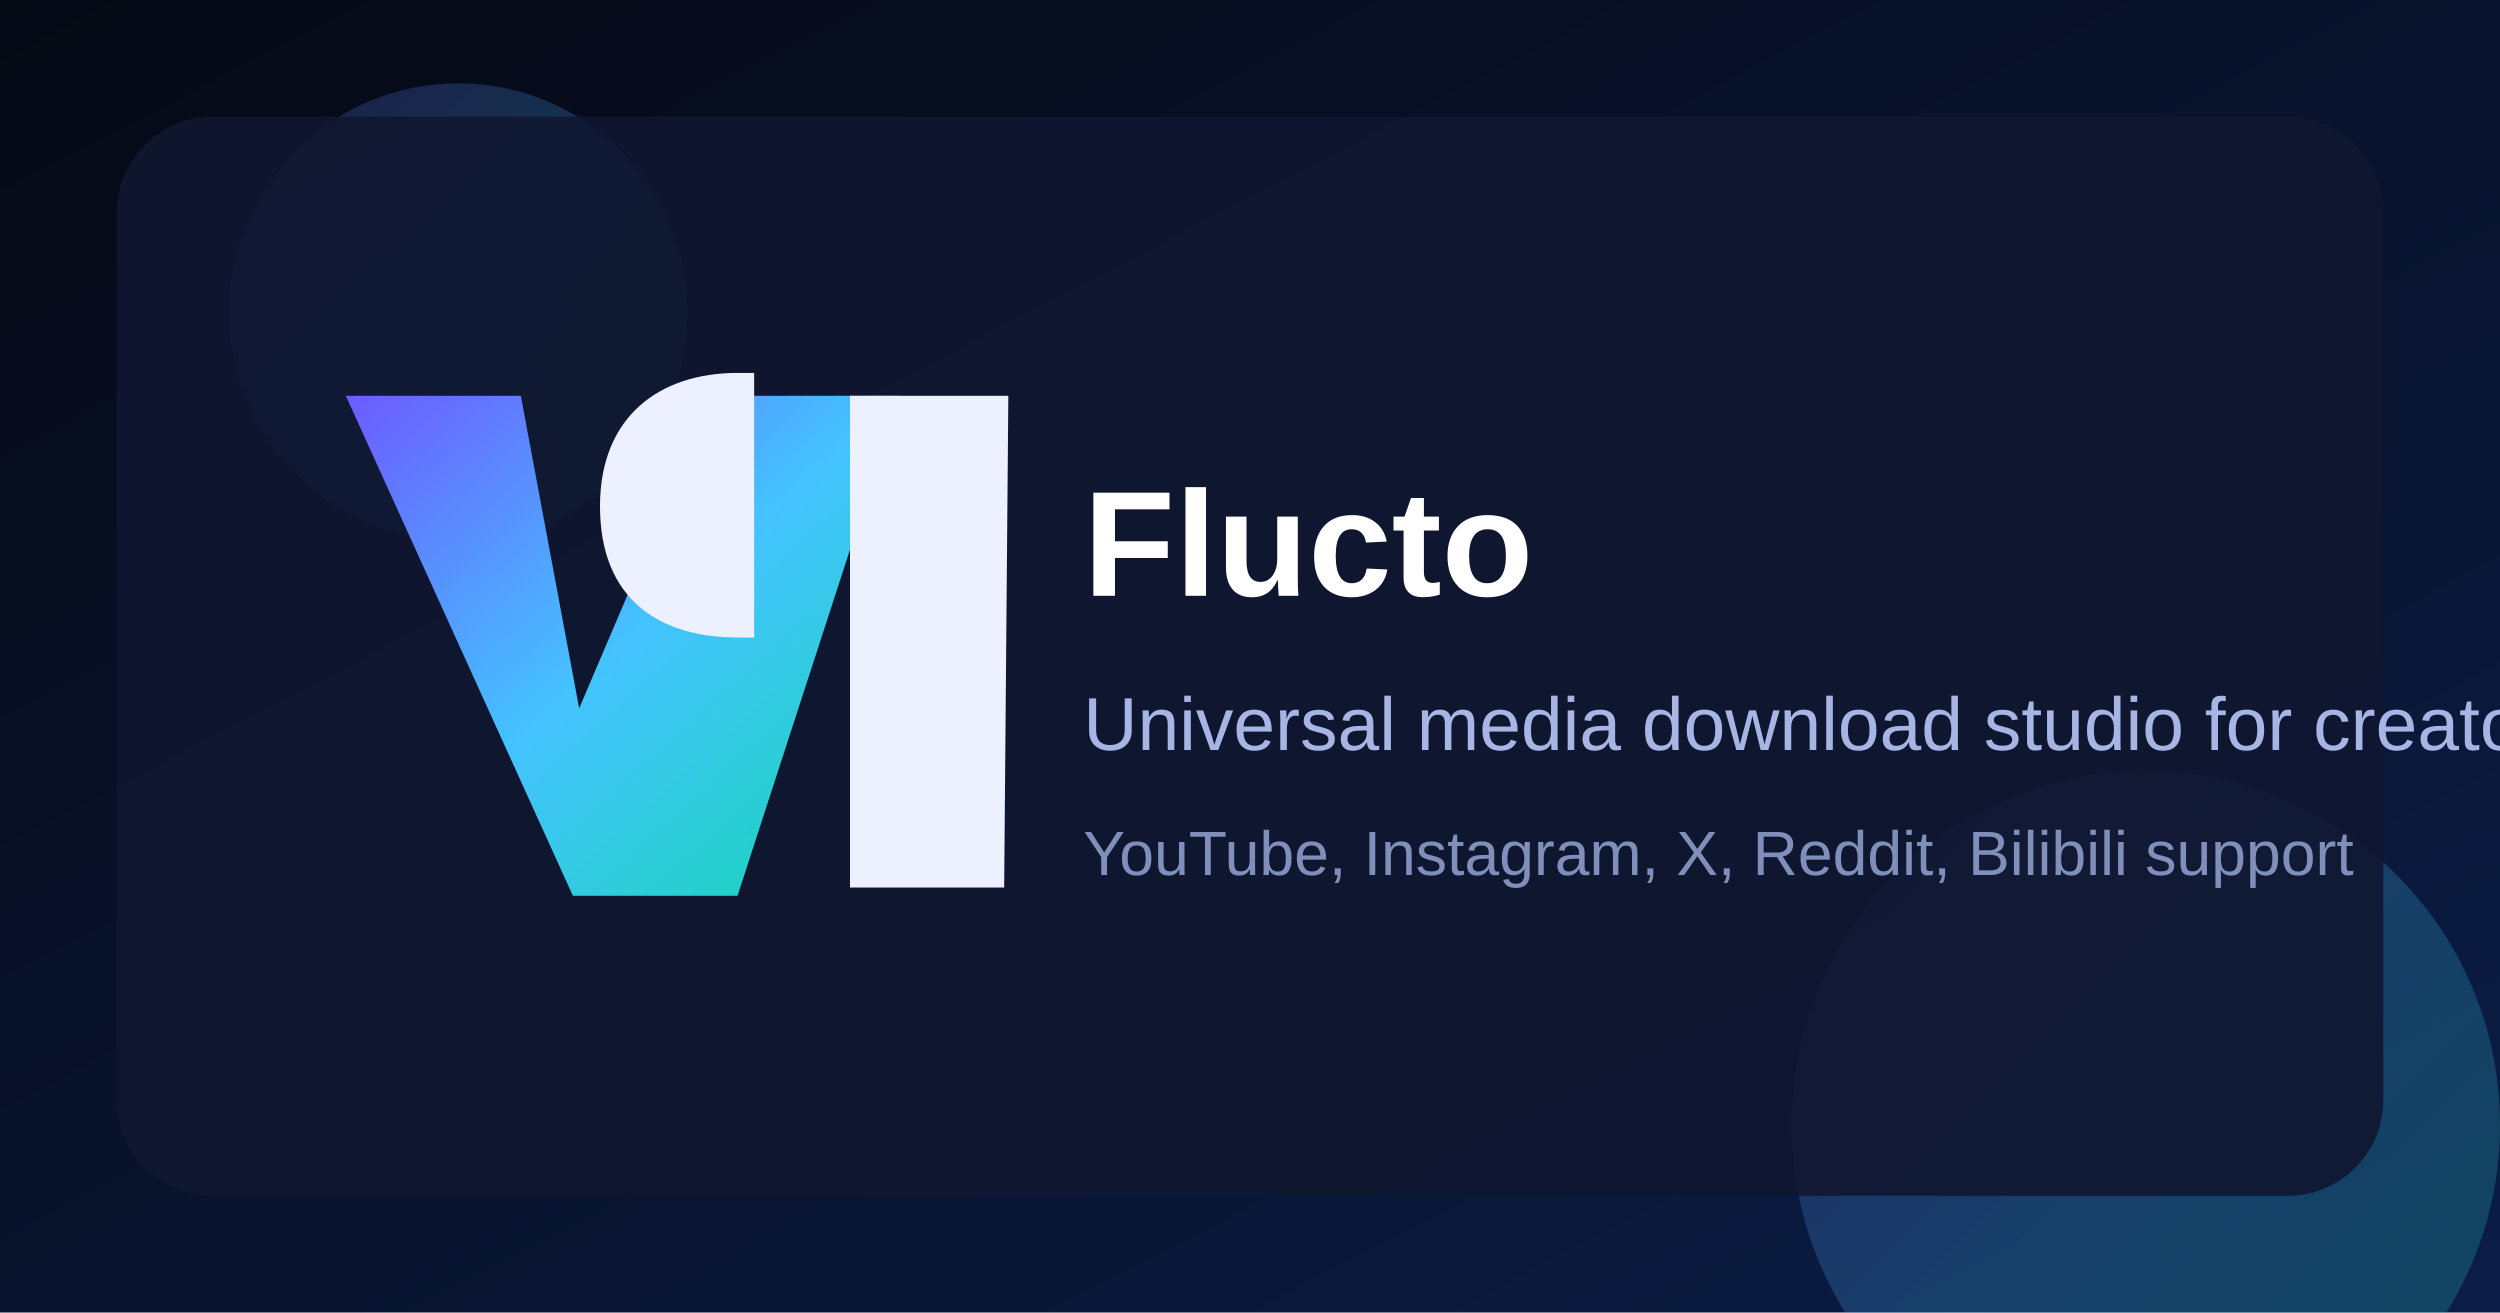
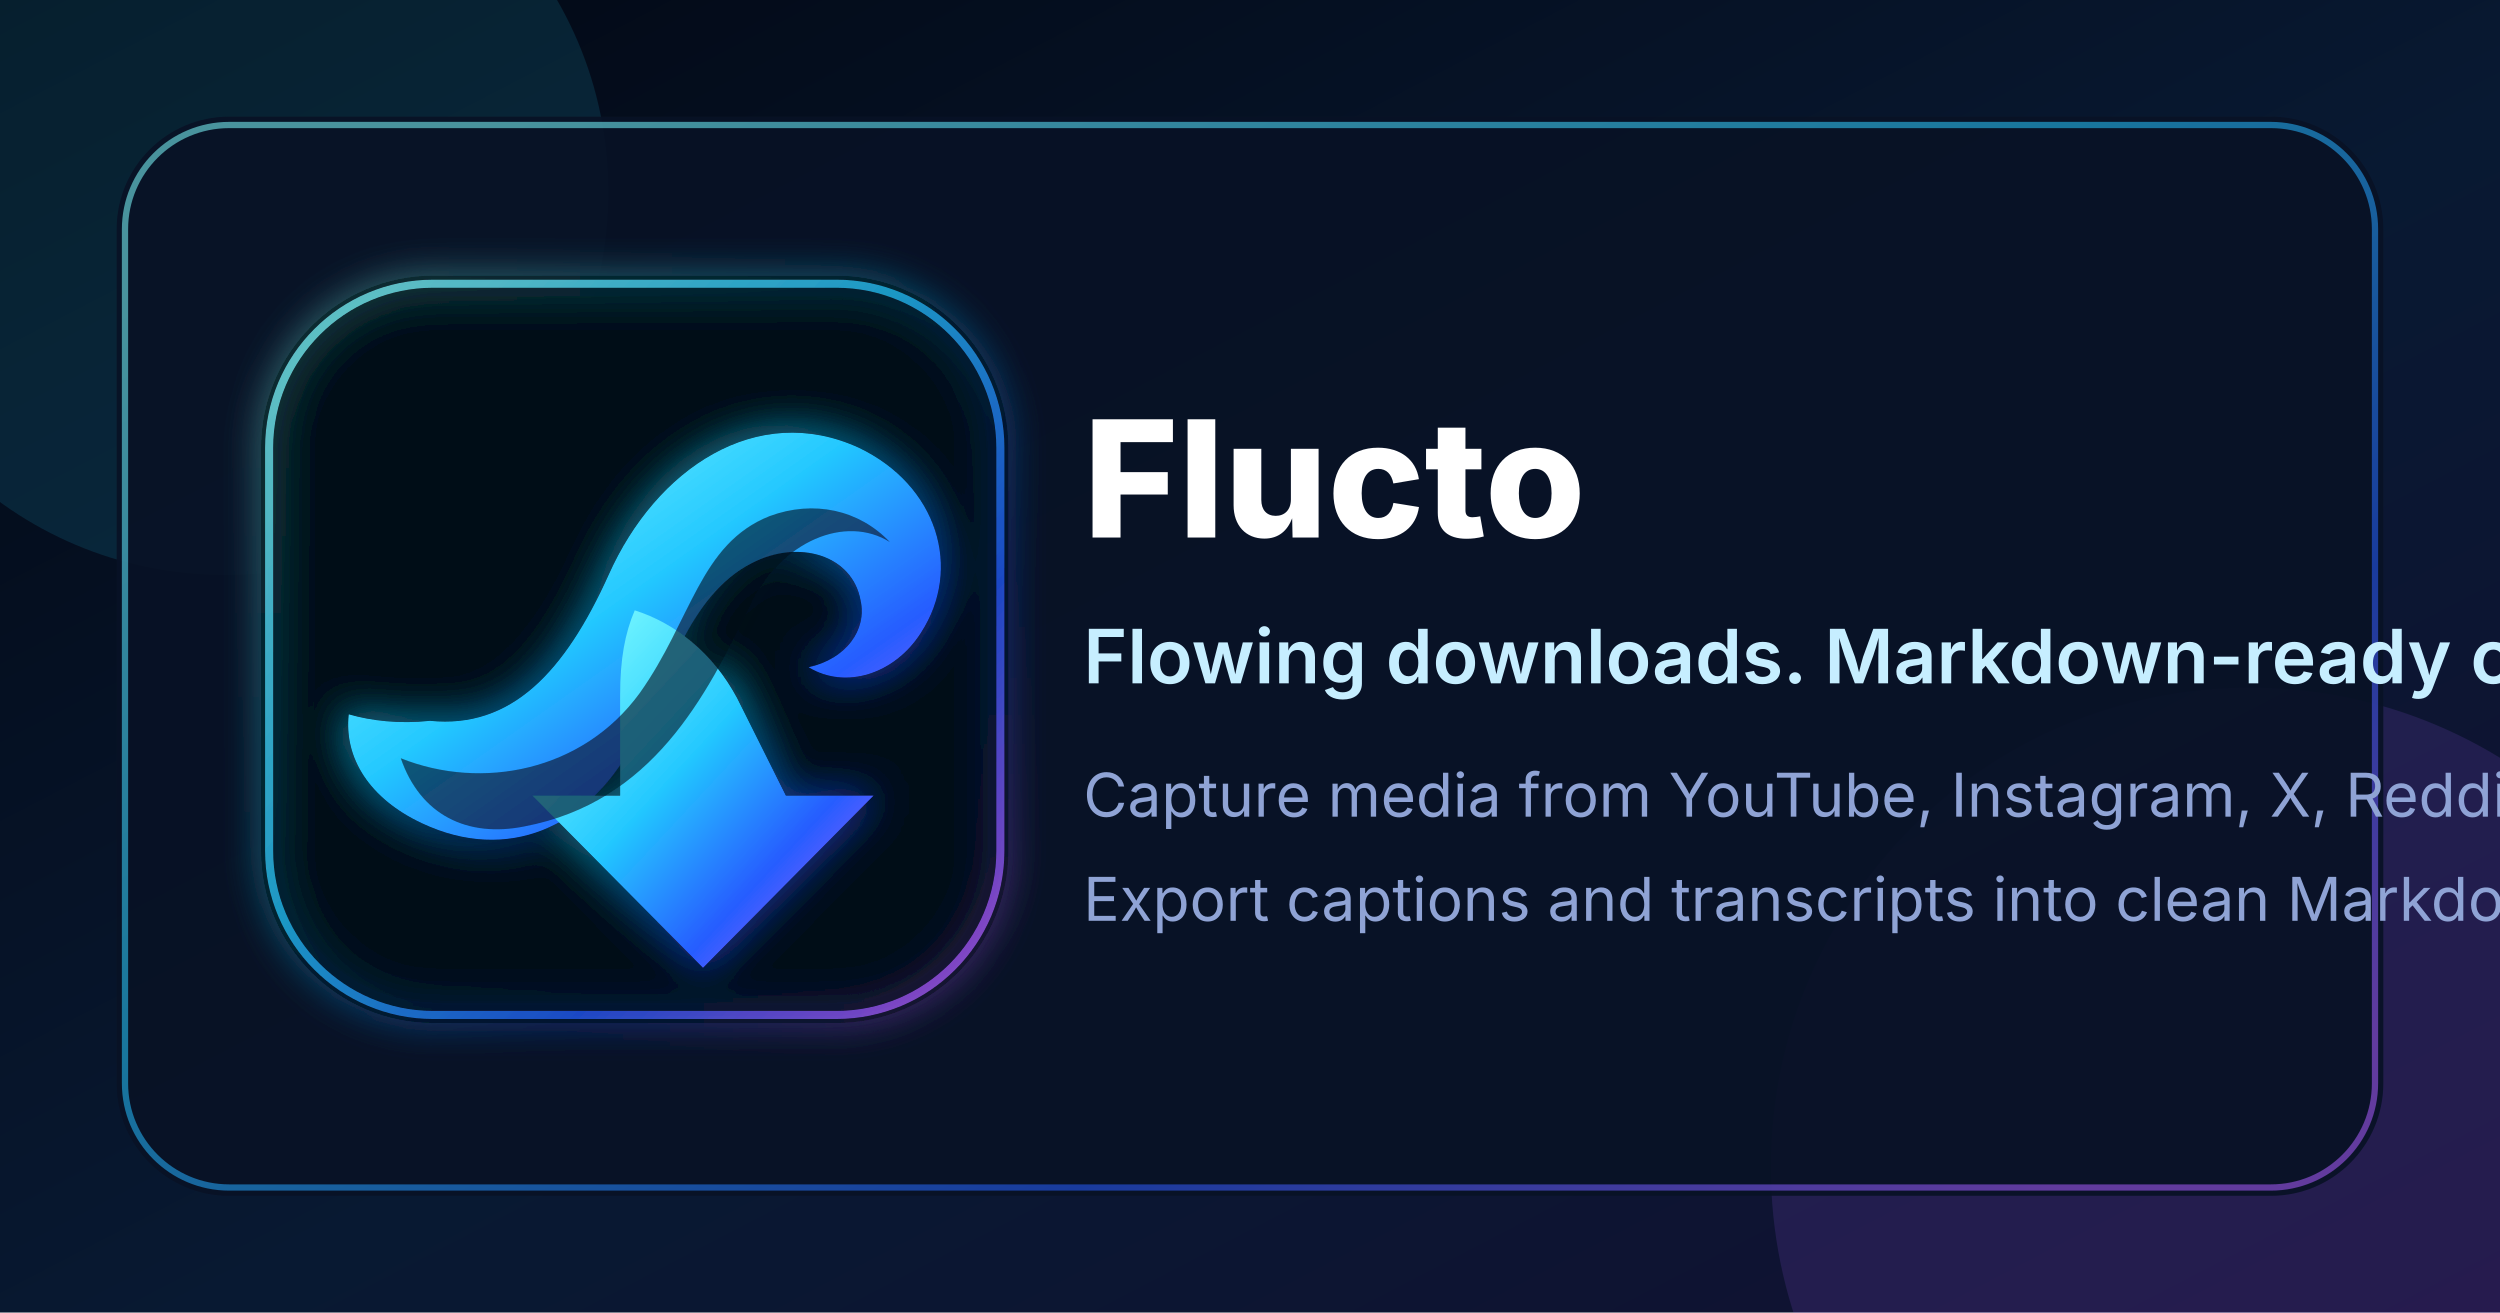
<svg xmlns="http://www.w3.org/2000/svg" viewBox="0 0 1200 630" role="img" aria-labelledby="title desc">
  <defs>
    <linearGradient id="hero" x1="0%" y1="0%" x2="100%" y2="100%">
-       <stop offset="0%" stop-color="#050914" />
-       <stop offset="100%" stop-color="#0b1d46" />
+       <stop offset="0%" stop-color="#020712" />
+       <stop offset="54%" stop-color="#081932" />
+       <stop offset="100%" stop-color="#121032" />
    </linearGradient>
-     <linearGradient id="accent" x1="0%" y1="0%" x2="100%" y2="100%">
-       <stop offset="0%" stop-color="#6d5bff" />
-       <stop offset="50%" stop-color="#44c3ff" />
-       <stop offset="100%" stop-color="#14d6b2" />
+     <linearGradient id="accent" x1="8%" y1="8%" x2="94%" y2="92%">
+       <stop offset="0%" stop-color="#7dfcff" />
+       <stop offset="42%" stop-color="#24c8ff" />
+       <stop offset="74%" stop-color="#265dff" />
+       <stop offset="100%" stop-color="#a95cff" />
    </linearGradient>
+     <filter id="glow" x="-35%" y="-35%" width="170%" height="170%">
+       <feGaussianBlur stdDeviation="11" result="blur" />
+       <feMerge>
+         <feMergeNode in="blur" />
+         <feMergeNode in="SourceGraphic" />
+       </feMerge>
+     </filter>
  </defs>
  <rect width="1200" height="630" fill="url(#hero)" />
-   <g opacity="0.22">
-     <circle cx="220" cy="150" r="110" fill="url(#accent)" />
-     <circle cx="1030" cy="540" r="170" fill="url(#accent)" />
+   <circle cx="108" cy="92" r="184" fill="#20d6ff" opacity="0.12" />
+   <circle cx="1080" cy="560" r="230" fill="#9f5cff" opacity="0.14" />
+   <rect x="56" y="56" width="1088" height="518" rx="54" fill="#081125" opacity="0.92" />
+   <rect x="60" y="60" width="1080" height="510" rx="50" fill="none" stroke="url(#accent)" stroke-width="3" opacity="0.55" />
+   <g transform="translate(105 112) scale(0.78)" filter="url(#glow)">
+     <rect x="26" y="26" width="460" height="460" rx="106" fill="#040b18" opacity="0.78" />
+     <rect x="31" y="31" width="450" height="450" rx="101" fill="none" stroke="url(#accent)" stroke-width="5" opacity="0.72" />
+     <path d="M130 300 C180 305 213 270 240 210 C269 145 331 103 394 132 C442 155 458 206 432 246 C416 271 386 281 363 267 C386 262 399 244 395 226 C390 198 357 188 328 203 C289 223 277 274 254 316 C227 365 178 388 125 363 C93 348 77 323 80 296 C94 300 111 302 130 300Z" fill="url(#accent)" />
+     <path d="M256 232 C281 240 304 258 319 286 L349 346 H403 L298 452 L193 346 H247 L247 284 C247 262 250 246 256 232Z" fill="url(#accent)" />
+     <path d="M112 323 C162 343 224 331 259 283 C291 238 296 191 339 174 C366 164 394 170 413 190 C386 173 346 189 327 229 C300 285 267 350 188 365 C153 372 124 358 112 323Z" fill="#030916" opacity="0.58" />
  </g>
-   <rect x="56" y="56" width="1088" height="518" rx="46" fill="#0f1630" opacity="0.9" />
-   <g transform="translate(110 150)">
-     <path d="M56 40h84L168 190 232 40h90L244 280h-79L56 40z" fill="url(#accent)" />
-     <path d="M298 40h76L372 276H298V40zm-46 116h-8c-36.7 0-66-17.6-66-63 0-43 28.5-64 66-64h8v127z" fill="#edf0ff" />
-   </g>
-   <text x="520" y="286" font-family="Arial" font-size="72" font-weight="700" fill="#ffffff">Flucto</text>
-   <text x="520" y="360" font-family="Arial" font-size="36" fill="#a6b5e4">Universal media download studio for creators</text>
-   <text x="520" y="420" font-family="Arial" font-size="30" fill="#7f8fba">YouTube, Instagram, X, Reddit, Bilibili support</text>
+   <text x="520" y="258" font-family="Inter, Arial, sans-serif" font-size="78" font-weight="800" fill="#ffffff">Flucto</text>
+   <text x="520" y="328" font-family="Inter, Arial, sans-serif" font-size="36" font-weight="600" fill="#c6eeff">Flowing downloads. Markdown-ready captions.</text>
+   <text x="520" y="392" font-family="Inter, Arial, sans-serif" font-size="29" fill="#8fa3d5">Capture media from YouTube, Instagram, X, Reddit, and Bilibili.</text>
+   <text x="520" y="442" font-family="Inter, Arial, sans-serif" font-size="29" fill="#8fa3d5">Export captions and transcripts into clean Markdown.</text>
</svg>
